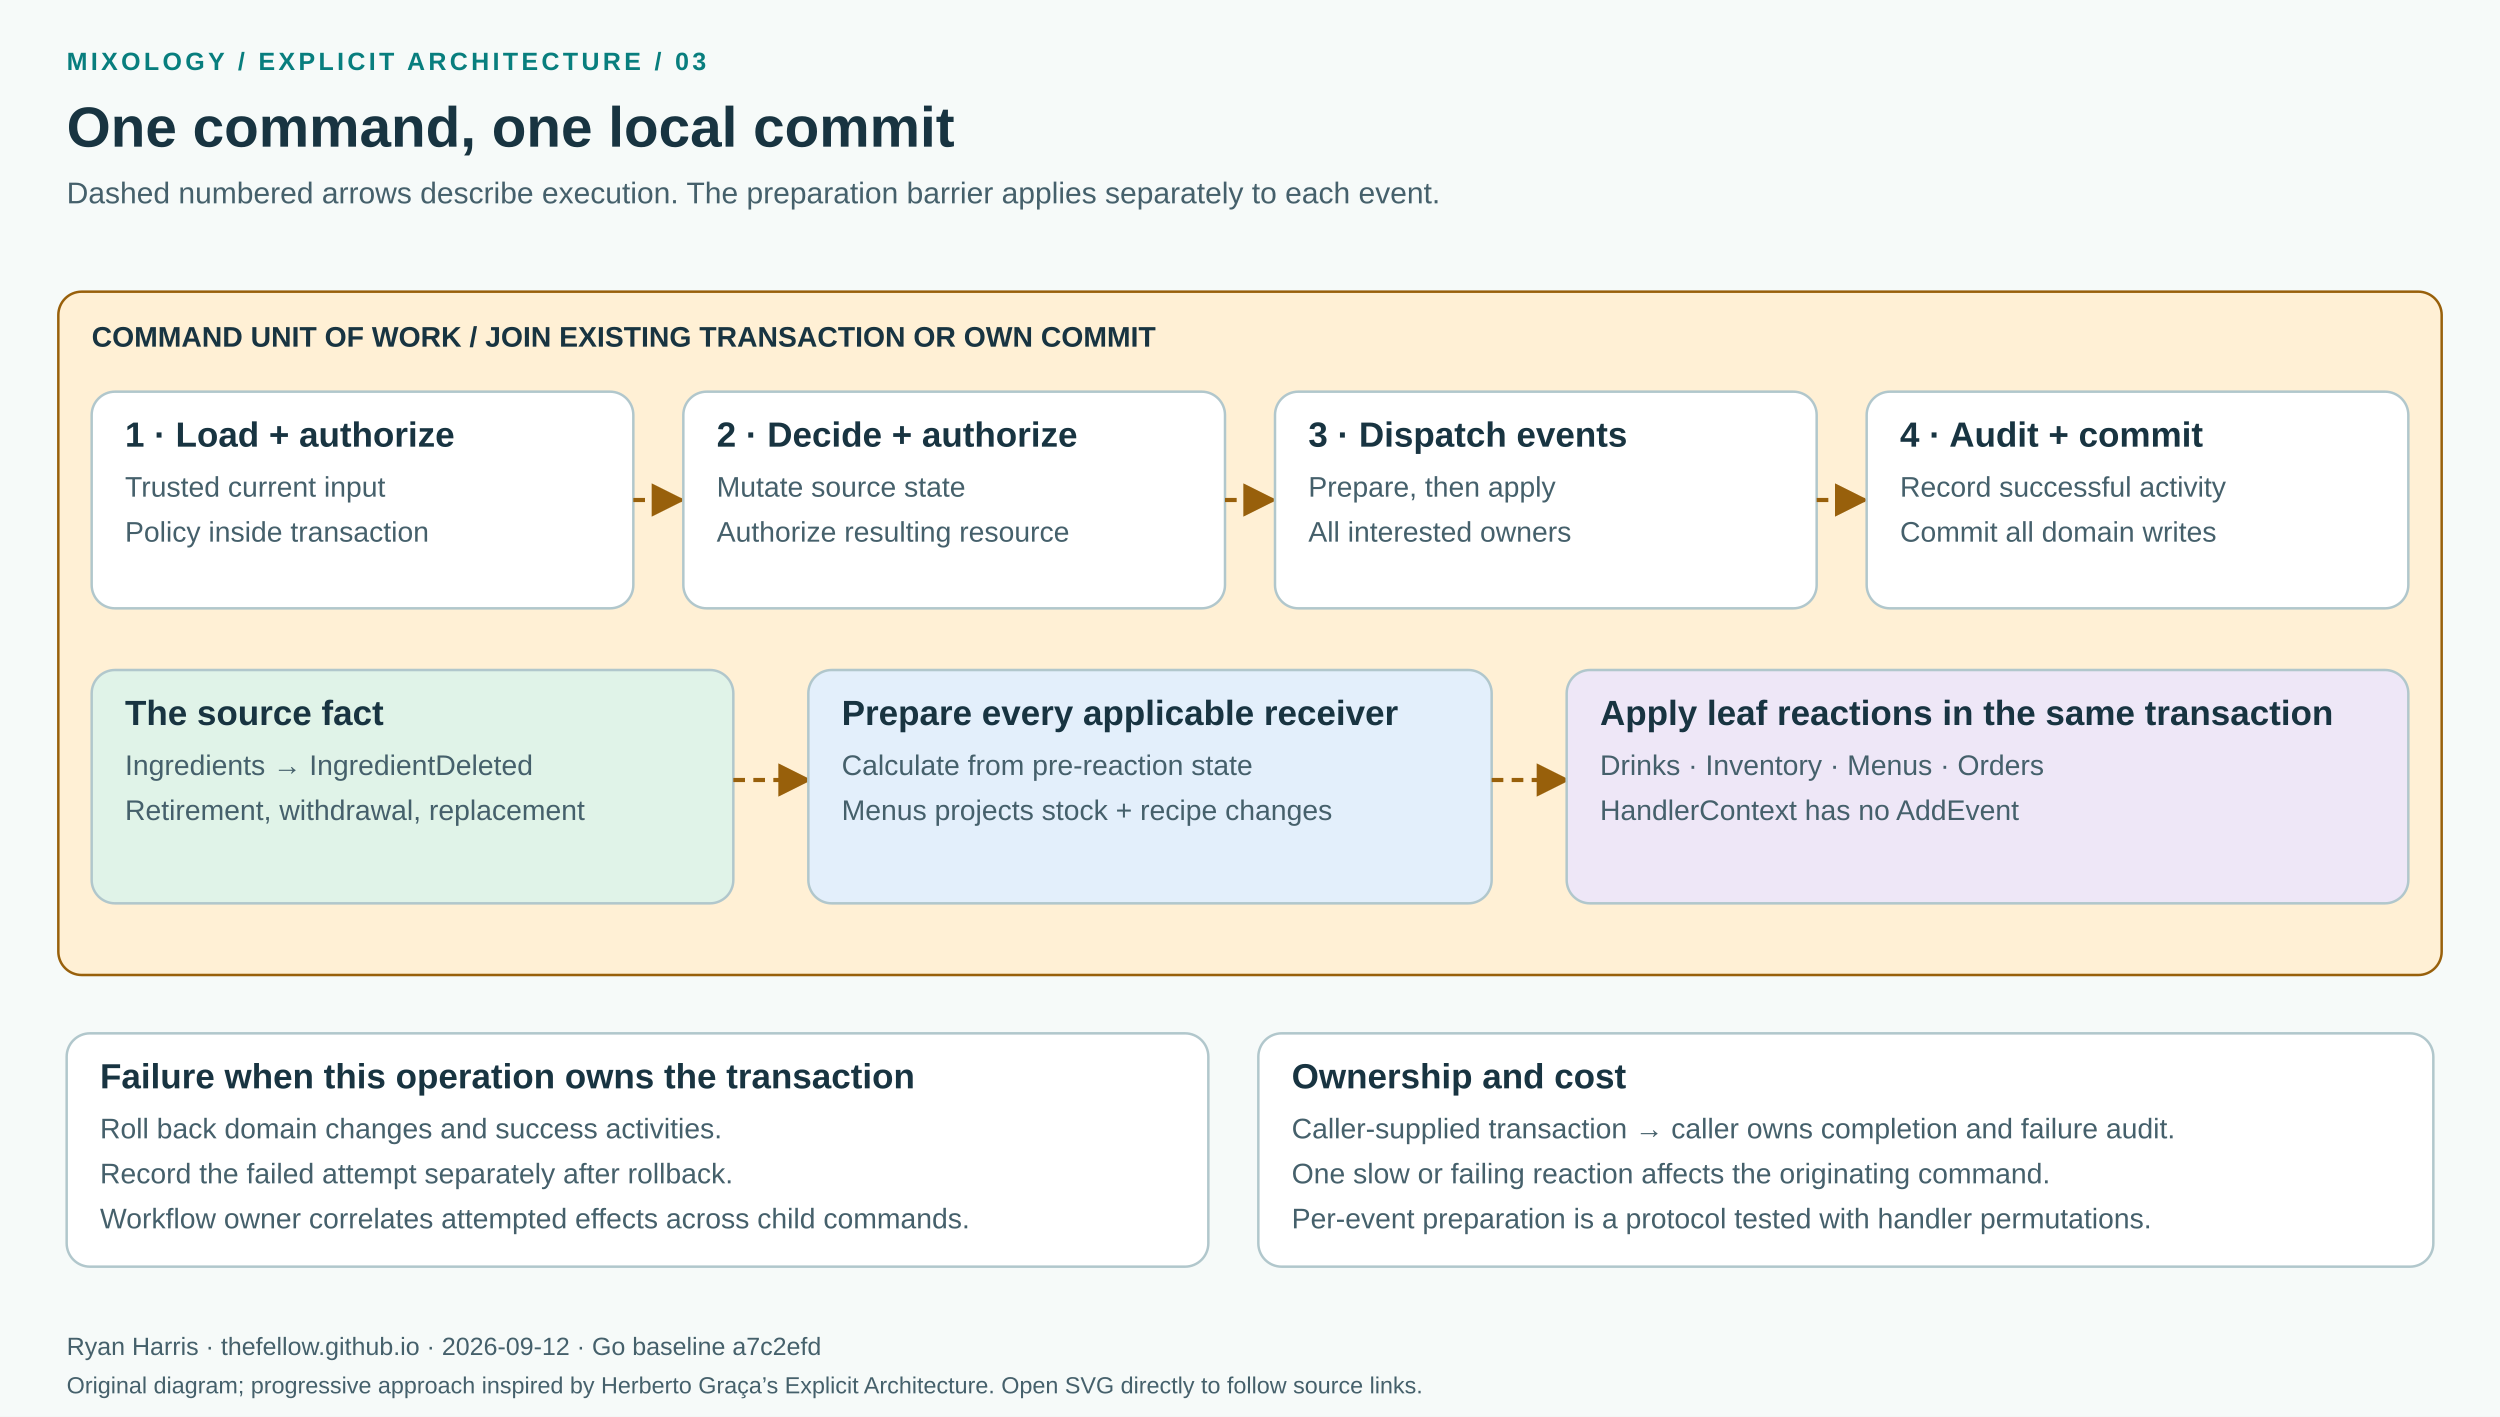
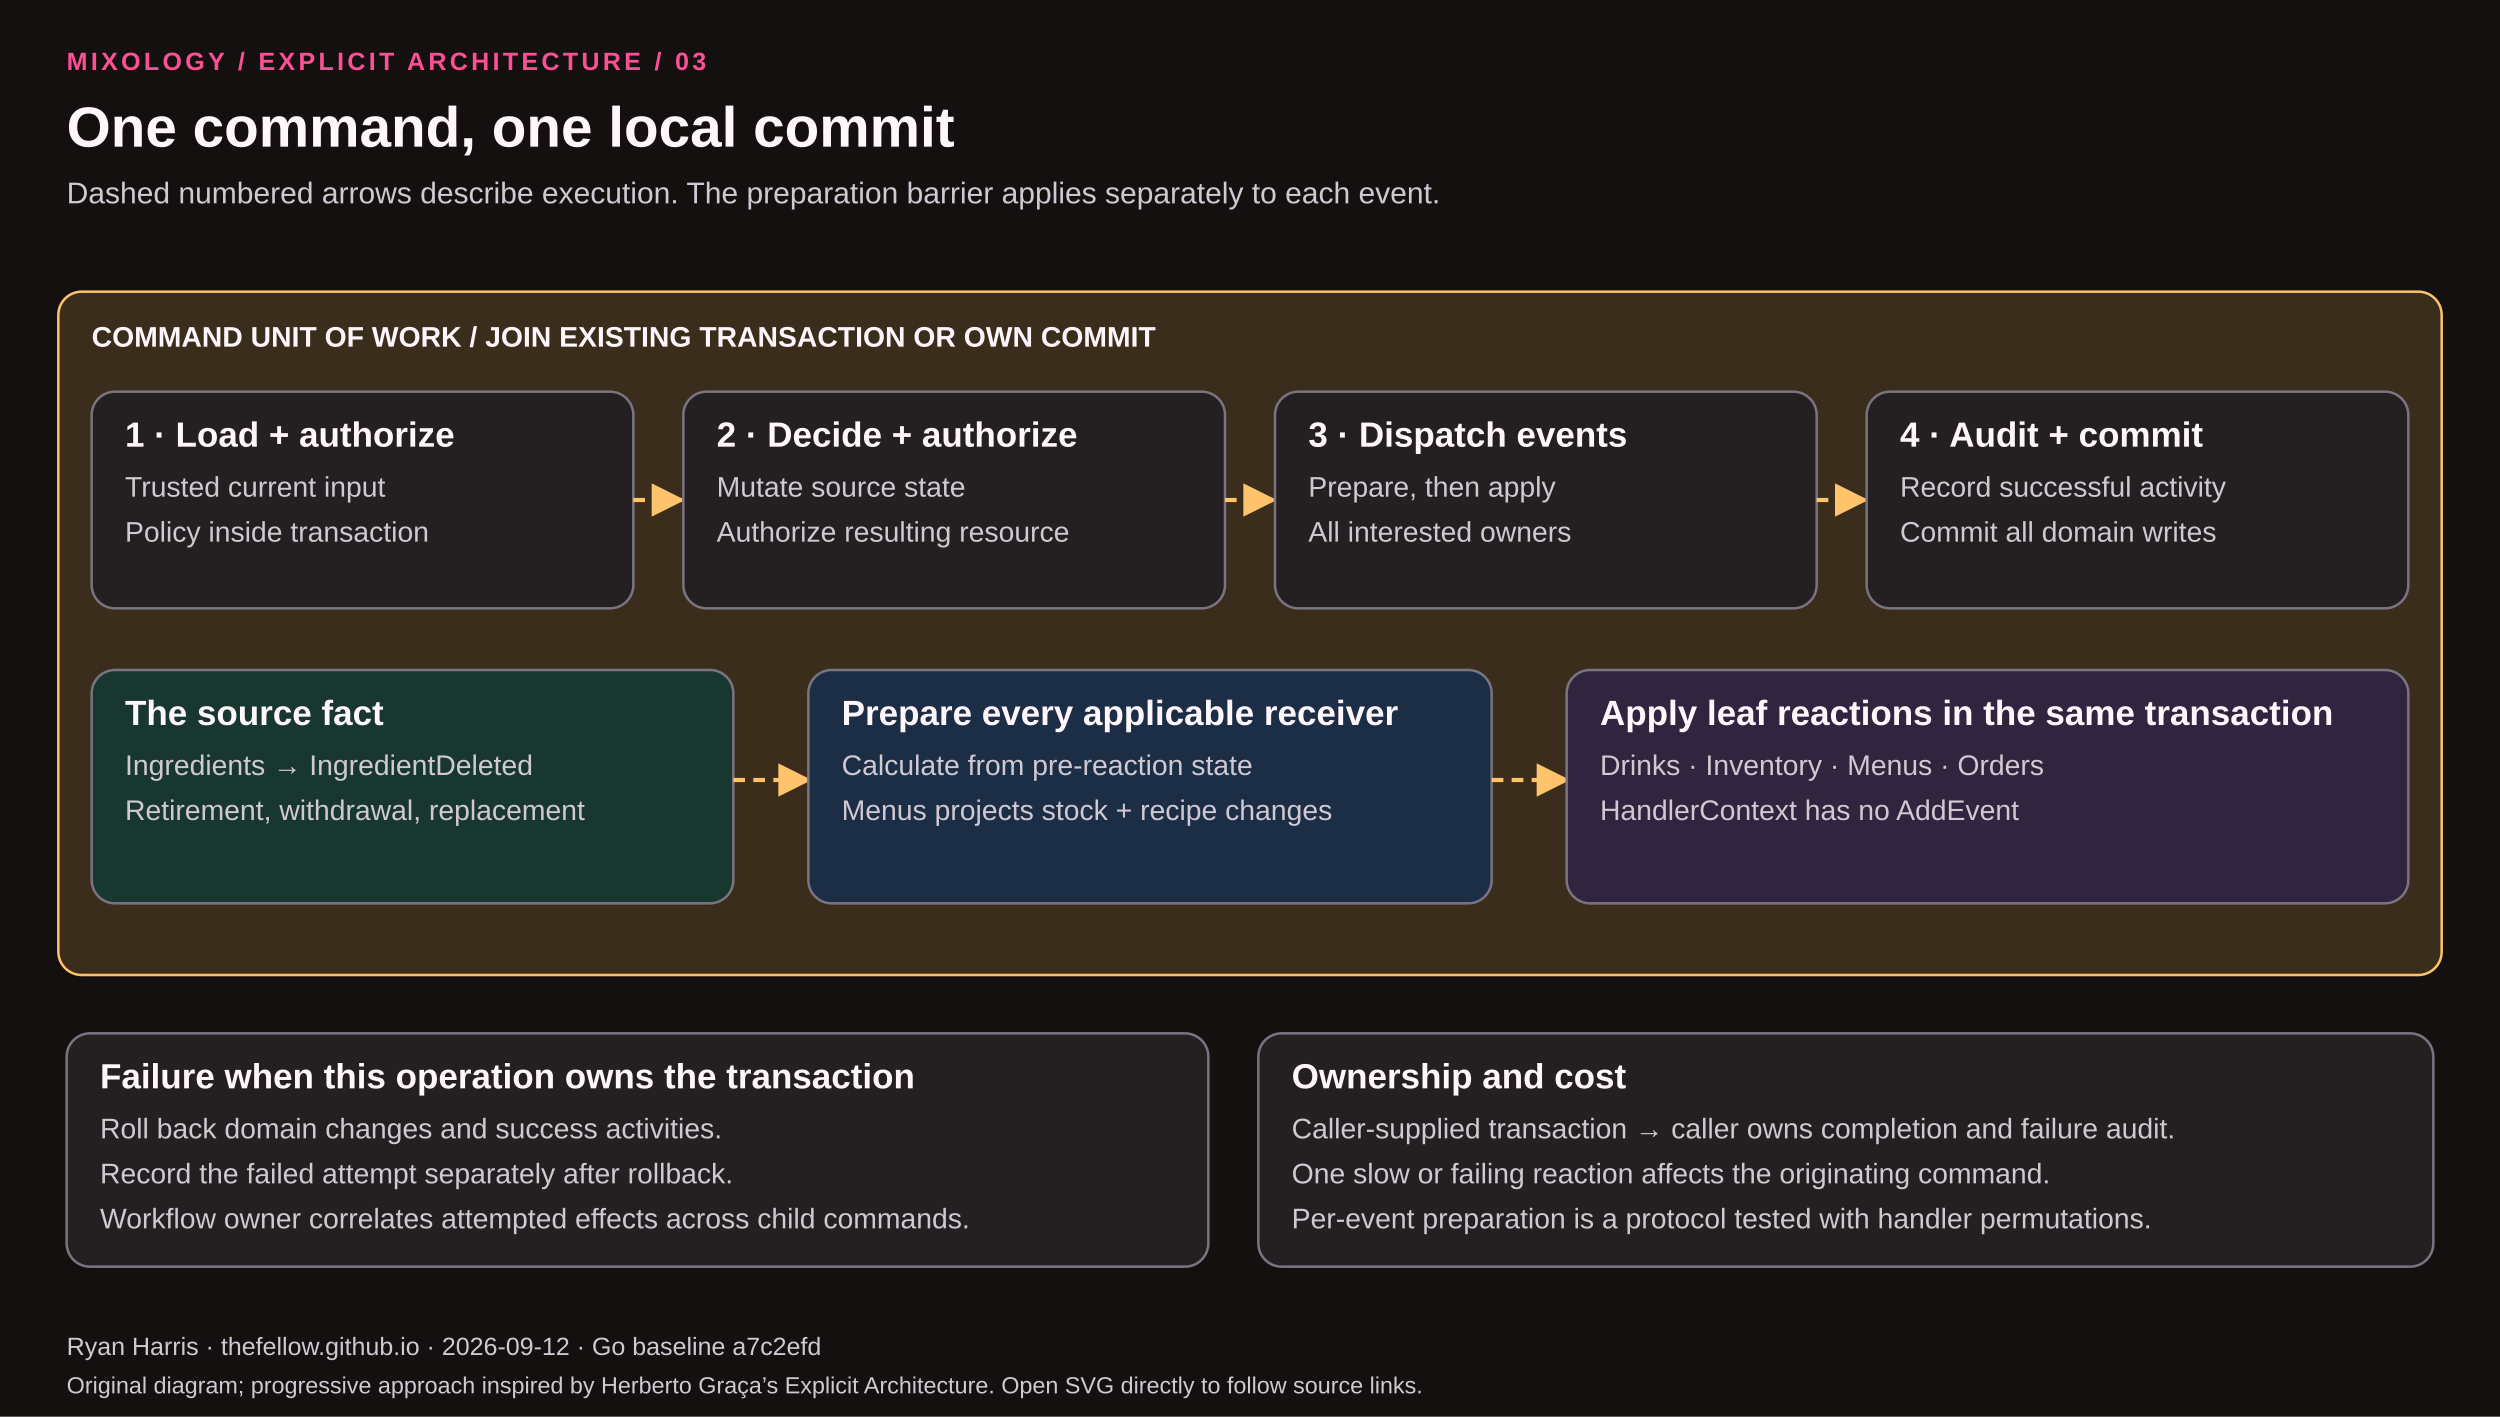
<svg xmlns="http://www.w3.org/2000/svg" xmlns:xlink="http://www.w3.org/1999/xlink" width="1500" height="850" viewBox="0 0 1500 850" role="img" aria-labelledby="title desc">
  <defs>
    <marker id="arrow" viewBox="0 0 10 10" refX="9" refY="5" markerWidth="8" markerHeight="8" orient="auto-start-reverse">
-       <path d="M 0 0 L 10 5 L 0 10 z" fill="#24649b" />
+       <path d="M 0 0 L 10 5 L 0 10 z" fill="#74c0fc" />
    </marker>
    <marker id="flow" viewBox="0 0 10 10" refX="9" refY="5" markerWidth="8" markerHeight="8" orient="auto-start-reverse">
-       <path d="M 0 0 L 10 5 L 0 10 z" fill="#98600b" />
+       <path d="M 0 0 L 10 5 L 0 10 z" fill="#ffc36b" />
    </marker>
  </defs>
-   <style>text {font-family:Arial,Helvetica,sans-serif;fill:#183441} a:hover rect {stroke:#087e7e;stroke-width:3} .muted {fill:#45606b} .mono {font-family:monospace} .eyebrow {font-weight:700;letter-spacing:2px;fill:#087e7e}</style>
-   <rect x="0" y="0" width="1500" height="850" rx="0" fill="#f6faf9" stroke="none" stroke-width="1.5" />
+   <style>text {font-family:Arial,Helvetica,sans-serif;fill:#fff6fb} a:hover rect {stroke:#ff4f94;stroke-width:3} .muted {fill:#d0c8d2} .mono {font-family:monospace} .eyebrow {font-weight:700;letter-spacing:2px;fill:#ff4f94}</style>
+   <rect x="0" y="0" width="1500" height="850" rx="0" fill="#141010" stroke="none" stroke-width="1.5" />
  <text x="40.0" y="42.0" font-size="15" text-anchor="start" class="eyebrow">MIXOLOGY / EXPLICIT ARCHITECTURE / 03</text>
  <text x="40.0" y="88.0" font-size="34" text-anchor="start" font-weight="700">One command, one local commit</text>
  <text x="40.0" y="122.0" font-size="18" text-anchor="start" class="muted">Dashed numbered arrows describe execution. The preparation barrier applies separately to each event.</text>
-   <rect x="35" y="175" width="1430" height="410" rx="14" fill="#fff0d5" stroke="#98600b" stroke-width="1.5" />
+   <rect x="35" y="175" width="1430" height="410" rx="14" fill="#3b2d1b" stroke="#ffc36b" stroke-width="1.5" />
  <text x="55.0" y="208.0" font-size="17" text-anchor="start" font-weight="700">COMMAND UNIT OF WORK / JOIN EXISTING TRANSACTION OR OWN COMMIT</text>
  <a href="https://github.com/TheFellow/go-modular-monolith/blob/a7c2efda8c0cd905089a27060242ff841bb0ad41/pkg/middleware/run.go" xlink:href="https://github.com/TheFellow/go-modular-monolith/blob/a7c2efda8c0cd905089a27060242ff841bb0ad41/pkg/middleware/run.go" target="_blank">
-     <rect x="55" y="235" width="325" height="130" rx="14" fill="white" stroke="#b1c7cc" stroke-width="1.5" />
+     <rect x="55" y="235" width="325" height="130" rx="14" fill="#242021" stroke="#797482" stroke-width="1.5" />
    <text x="75.0" y="268.0" font-size="21" text-anchor="start" font-weight="700">1 · Load + authorize</text>
    <text x="75.0" y="298.0" font-size="17" text-anchor="start" class="muted">Trusted current input</text>
    <text x="75.0" y="325.0" font-size="17" text-anchor="start" class="muted">Policy inside transaction</text>
  </a>
-   <path d="M380,300 L409,300" fill="none" stroke="#98600b" stroke-width="2.5" stroke-dasharray="7 5" marker-end="url(#flow)" />
+   <path d="M380,300 L409,300" fill="none" stroke="#ffc36b" stroke-width="2.5" stroke-dasharray="7 5" marker-end="url(#flow)" />
  <a href="https://github.com/TheFellow/go-modular-monolith/blob/a7c2efda8c0cd905089a27060242ff841bb0ad41/pkg/middleware/run.go" xlink:href="https://github.com/TheFellow/go-modular-monolith/blob/a7c2efda8c0cd905089a27060242ff841bb0ad41/pkg/middleware/run.go" target="_blank">
-     <rect x="410" y="235" width="325" height="130" rx="14" fill="white" stroke="#b1c7cc" stroke-width="1.5" />
+     <rect x="410" y="235" width="325" height="130" rx="14" fill="#242021" stroke="#797482" stroke-width="1.5" />
    <text x="430.0" y="268.0" font-size="21" text-anchor="start" font-weight="700">2 · Decide + authorize</text>
    <text x="430.0" y="298.0" font-size="17" text-anchor="start" class="muted">Mutate source state</text>
    <text x="430.0" y="325.0" font-size="17" text-anchor="start" class="muted">Authorize resulting resource</text>
  </a>
-   <path d="M735,300 L764,300" fill="none" stroke="#98600b" stroke-width="2.5" stroke-dasharray="7 5" marker-end="url(#flow)" />
+   <path d="M735,300 L764,300" fill="none" stroke="#ffc36b" stroke-width="2.5" stroke-dasharray="7 5" marker-end="url(#flow)" />
  <a href="https://github.com/TheFellow/go-modular-monolith/blob/a7c2efda8c0cd905089a27060242ff841bb0ad41/pkg/dispatcher/dispatcher_gen.go" xlink:href="https://github.com/TheFellow/go-modular-monolith/blob/a7c2efda8c0cd905089a27060242ff841bb0ad41/pkg/dispatcher/dispatcher_gen.go" target="_blank">
-     <rect x="765" y="235" width="325" height="130" rx="14" fill="white" stroke="#b1c7cc" stroke-width="1.5" />
+     <rect x="765" y="235" width="325" height="130" rx="14" fill="#242021" stroke="#797482" stroke-width="1.5" />
    <text x="785.0" y="268.0" font-size="21" text-anchor="start" font-weight="700">3 · Dispatch events</text>
    <text x="785.0" y="298.0" font-size="17" text-anchor="start" class="muted">Prepare, then apply</text>
    <text x="785.0" y="325.0" font-size="17" text-anchor="start" class="muted">All interested owners</text>
  </a>
-   <path d="M1090,300 L1119,300" fill="none" stroke="#98600b" stroke-width="2.5" stroke-dasharray="7 5" marker-end="url(#flow)" />
+   <path d="M1090,300 L1119,300" fill="none" stroke="#ffc36b" stroke-width="2.5" stroke-dasharray="7 5" marker-end="url(#flow)" />
  <a href="https://github.com/TheFellow/go-modular-monolith/blob/a7c2efda8c0cd905089a27060242ff841bb0ad41/pkg/middleware/chains.go" xlink:href="https://github.com/TheFellow/go-modular-monolith/blob/a7c2efda8c0cd905089a27060242ff841bb0ad41/pkg/middleware/chains.go" target="_blank">
-     <rect x="1120" y="235" width="325" height="130" rx="14" fill="white" stroke="#b1c7cc" stroke-width="1.5" />
+     <rect x="1120" y="235" width="325" height="130" rx="14" fill="#242021" stroke="#797482" stroke-width="1.5" />
    <text x="1140.0" y="268.0" font-size="21" text-anchor="start" font-weight="700">4 · Audit + commit</text>
    <text x="1140.0" y="298.0" font-size="17" text-anchor="start" class="muted">Record successful activity</text>
    <text x="1140.0" y="325.0" font-size="17" text-anchor="start" class="muted">Commit all domain writes</text>
  </a>
  <a href="https://github.com/TheFellow/go-modular-monolith/blob/a7c2efda8c0cd905089a27060242ff841bb0ad41/app/domains/ingredients/events/ingredient-deleted.go" xlink:href="https://github.com/TheFellow/go-modular-monolith/blob/a7c2efda8c0cd905089a27060242ff841bb0ad41/app/domains/ingredients/events/ingredient-deleted.go" target="_blank">
-     <rect x="55" y="402" width="385" height="140" rx="14" fill="#e0f3e8" stroke="#b1c7cc" stroke-width="1.5" />
+     <rect x="55" y="402" width="385" height="140" rx="14" fill="#18372f" stroke="#797482" stroke-width="1.5" />
    <text x="75.0" y="435.0" font-size="21" text-anchor="start" font-weight="700">The source fact</text>
    <text x="75.0" y="465.0" font-size="17" text-anchor="start" class="muted">Ingredients → IngredientDeleted</text>
    <text x="75.0" y="492.0" font-size="17" text-anchor="start" class="muted">Retirement, withdrawal, replacement</text>
  </a>
-   <path d="M440,468 L485,468" fill="none" stroke="#98600b" stroke-width="2.5" stroke-dasharray="7 5" marker-end="url(#flow)" />
+   <path d="M440,468 L485,468" fill="none" stroke="#ffc36b" stroke-width="2.5" stroke-dasharray="7 5" marker-end="url(#flow)" />
  <a href="https://github.com/TheFellow/go-modular-monolith/blob/a7c2efda8c0cd905089a27060242ff841bb0ad41/app/domains/menus/handlers/prepared.go" xlink:href="https://github.com/TheFellow/go-modular-monolith/blob/a7c2efda8c0cd905089a27060242ff841bb0ad41/app/domains/menus/handlers/prepared.go" target="_blank">
-     <rect x="485" y="402" width="410" height="140" rx="14" fill="#e3effb" stroke="#b1c7cc" stroke-width="1.5" />
+     <rect x="485" y="402" width="410" height="140" rx="14" fill="#1c2d46" stroke="#797482" stroke-width="1.5" />
    <text x="505.0" y="435.0" font-size="21" text-anchor="start" font-weight="700">Prepare every applicable receiver</text>
    <text x="505.0" y="465.0" font-size="17" text-anchor="start" class="muted">Calculate from pre-reaction state</text>
    <text x="505.0" y="492.0" font-size="17" text-anchor="start" class="muted">Menus projects stock + recipe changes</text>
  </a>
-   <path d="M895,468 L940,468" fill="none" stroke="#98600b" stroke-width="2.5" stroke-dasharray="7 5" marker-end="url(#flow)" />
+   <path d="M895,468 L940,468" fill="none" stroke="#ffc36b" stroke-width="2.5" stroke-dasharray="7 5" marker-end="url(#flow)" />
  <a href="https://github.com/TheFellow/go-modular-monolith/blob/a7c2efda8c0cd905089a27060242ff841bb0ad41/pkg/middleware/context.go" xlink:href="https://github.com/TheFellow/go-modular-monolith/blob/a7c2efda8c0cd905089a27060242ff841bb0ad41/pkg/middleware/context.go" target="_blank">
-     <rect x="940" y="402" width="505" height="140" rx="14" fill="#eee7f7" stroke="#b1c7cc" stroke-width="1.5" />
+     <rect x="940" y="402" width="505" height="140" rx="14" fill="#30243e" stroke="#797482" stroke-width="1.5" />
    <text x="960.0" y="435.0" font-size="21" text-anchor="start" font-weight="700">Apply leaf reactions in the same transaction</text>
    <text x="960.0" y="465.0" font-size="17" text-anchor="start" class="muted">Drinks · Inventory · Menus · Orders</text>
    <text x="960.0" y="492.0" font-size="17" text-anchor="start" class="muted">HandlerContext has no AddEvent</text>
  </a>
  <a href="https://github.com/TheFellow/go-modular-monolith/blob/a7c2efda8c0cd905089a27060242ff841bb0ad41/pkg/middleware/workflow.go" xlink:href="https://github.com/TheFellow/go-modular-monolith/blob/a7c2efda8c0cd905089a27060242ff841bb0ad41/pkg/middleware/workflow.go" target="_blank">
-     <rect x="40" y="620" width="685" height="140" rx="14" fill="white" stroke="#b1c7cc" stroke-width="1.5" />
+     <rect x="40" y="620" width="685" height="140" rx="14" fill="#242021" stroke="#797482" stroke-width="1.5" />
    <text x="60.0" y="653.0" font-size="21" text-anchor="start" font-weight="700">Failure when this operation owns the transaction</text>
    <text x="60.0" y="683.0" font-size="17" text-anchor="start" class="muted">Roll back domain changes and success activities.</text>
    <text x="60.0" y="710.0" font-size="17" text-anchor="start" class="muted">Record the failed attempt separately after rollback.</text>
    <text x="60.0" y="737.0" font-size="17" text-anchor="start" class="muted">Workflow owner correlates attempted effects across child commands.</text>
  </a>
  <a href="https://github.com/TheFellow/go-modular-monolith/blob/a7c2efda8c0cd905089a27060242ff841bb0ad41/app/cross_domain_regression_test.go" xlink:href="https://github.com/TheFellow/go-modular-monolith/blob/a7c2efda8c0cd905089a27060242ff841bb0ad41/app/cross_domain_regression_test.go" target="_blank">
-     <rect x="755" y="620" width="705" height="140" rx="14" fill="white" stroke="#b1c7cc" stroke-width="1.5" />
+     <rect x="755" y="620" width="705" height="140" rx="14" fill="#242021" stroke="#797482" stroke-width="1.5" />
    <text x="775.0" y="653.0" font-size="21" text-anchor="start" font-weight="700">Ownership and cost</text>
    <text x="775.0" y="683.0" font-size="17" text-anchor="start" class="muted">Caller-supplied transaction → caller owns completion and failure audit.</text>
    <text x="775.0" y="710.0" font-size="17" text-anchor="start" class="muted">One slow or failing reaction affects the originating command.</text>
    <text x="775.0" y="737.0" font-size="17" text-anchor="start" class="muted">Per-event preparation is a protocol tested with handler permutations.</text>
  </a>
  <text x="40.0" y="813.0" font-size="15" text-anchor="start" class="muted">Ryan Harris · thefellow.github.io · 2026-09-12 · Go baseline a7c2efd</text>
  <text x="40.0" y="836.0" font-size="14" text-anchor="start" class="muted">Original diagram; progressive approach inspired by Herberto Graça’s Explicit Architecture. Open SVG directly to follow source links.</text>
</svg>
